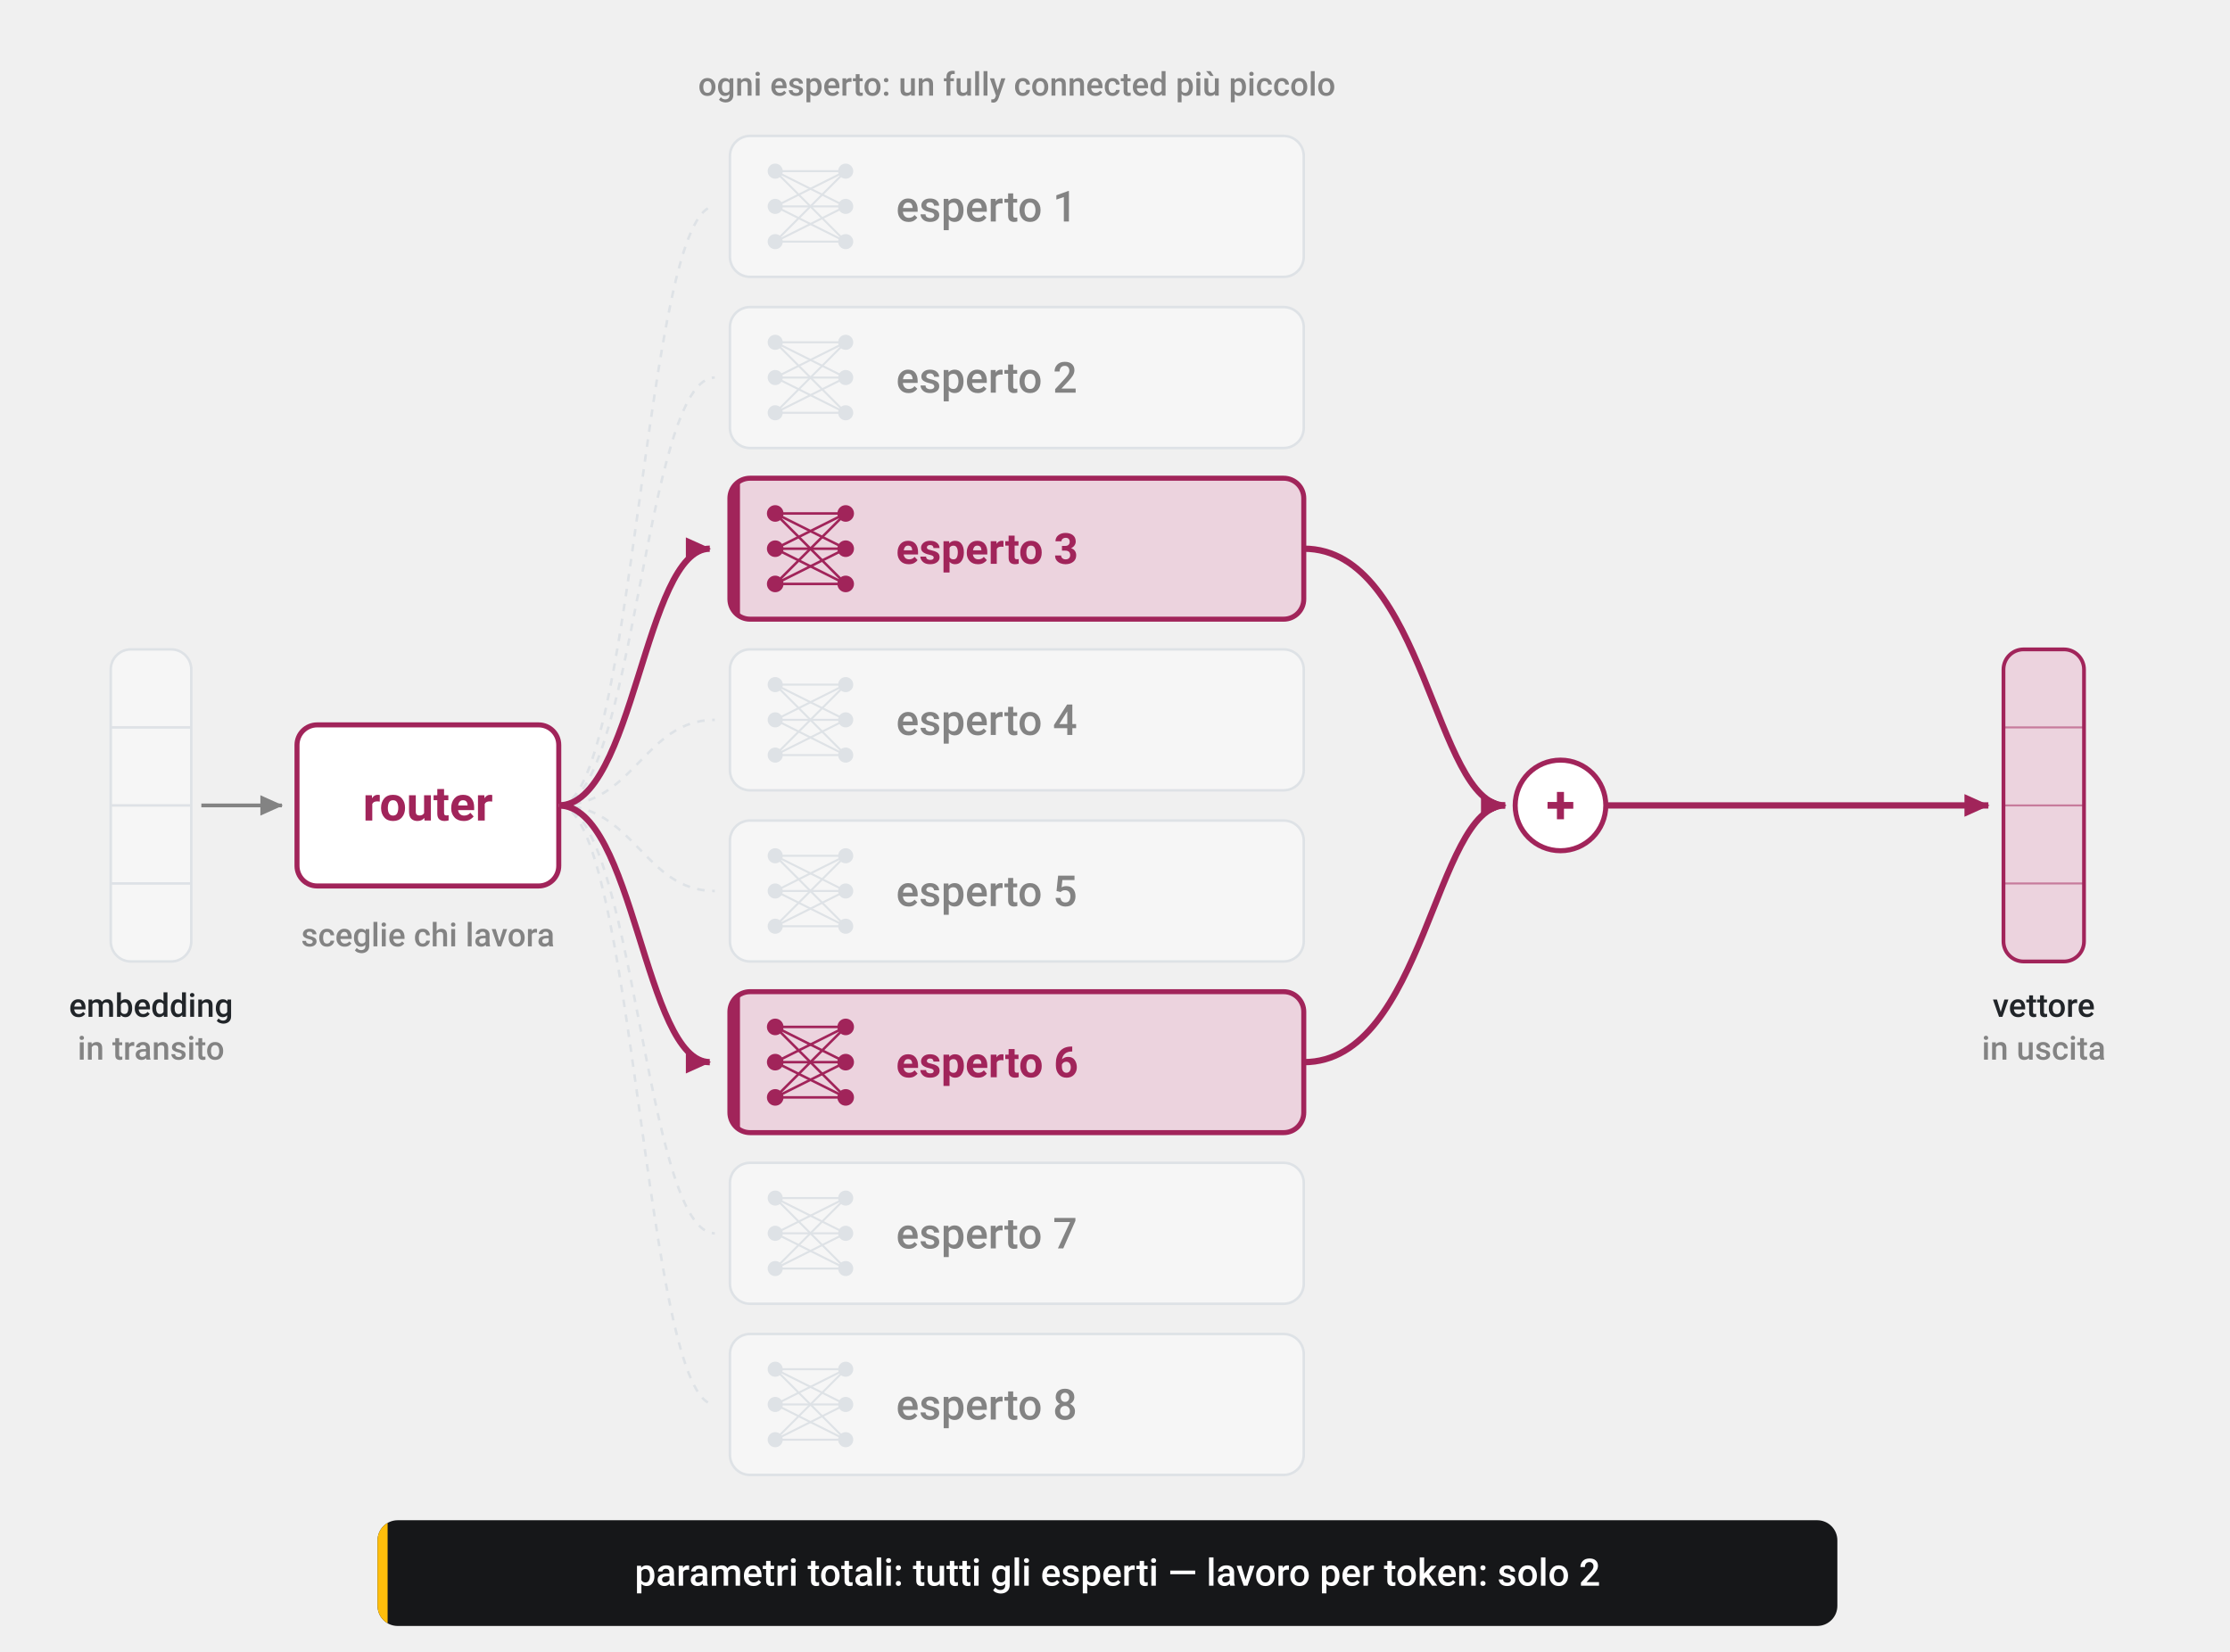
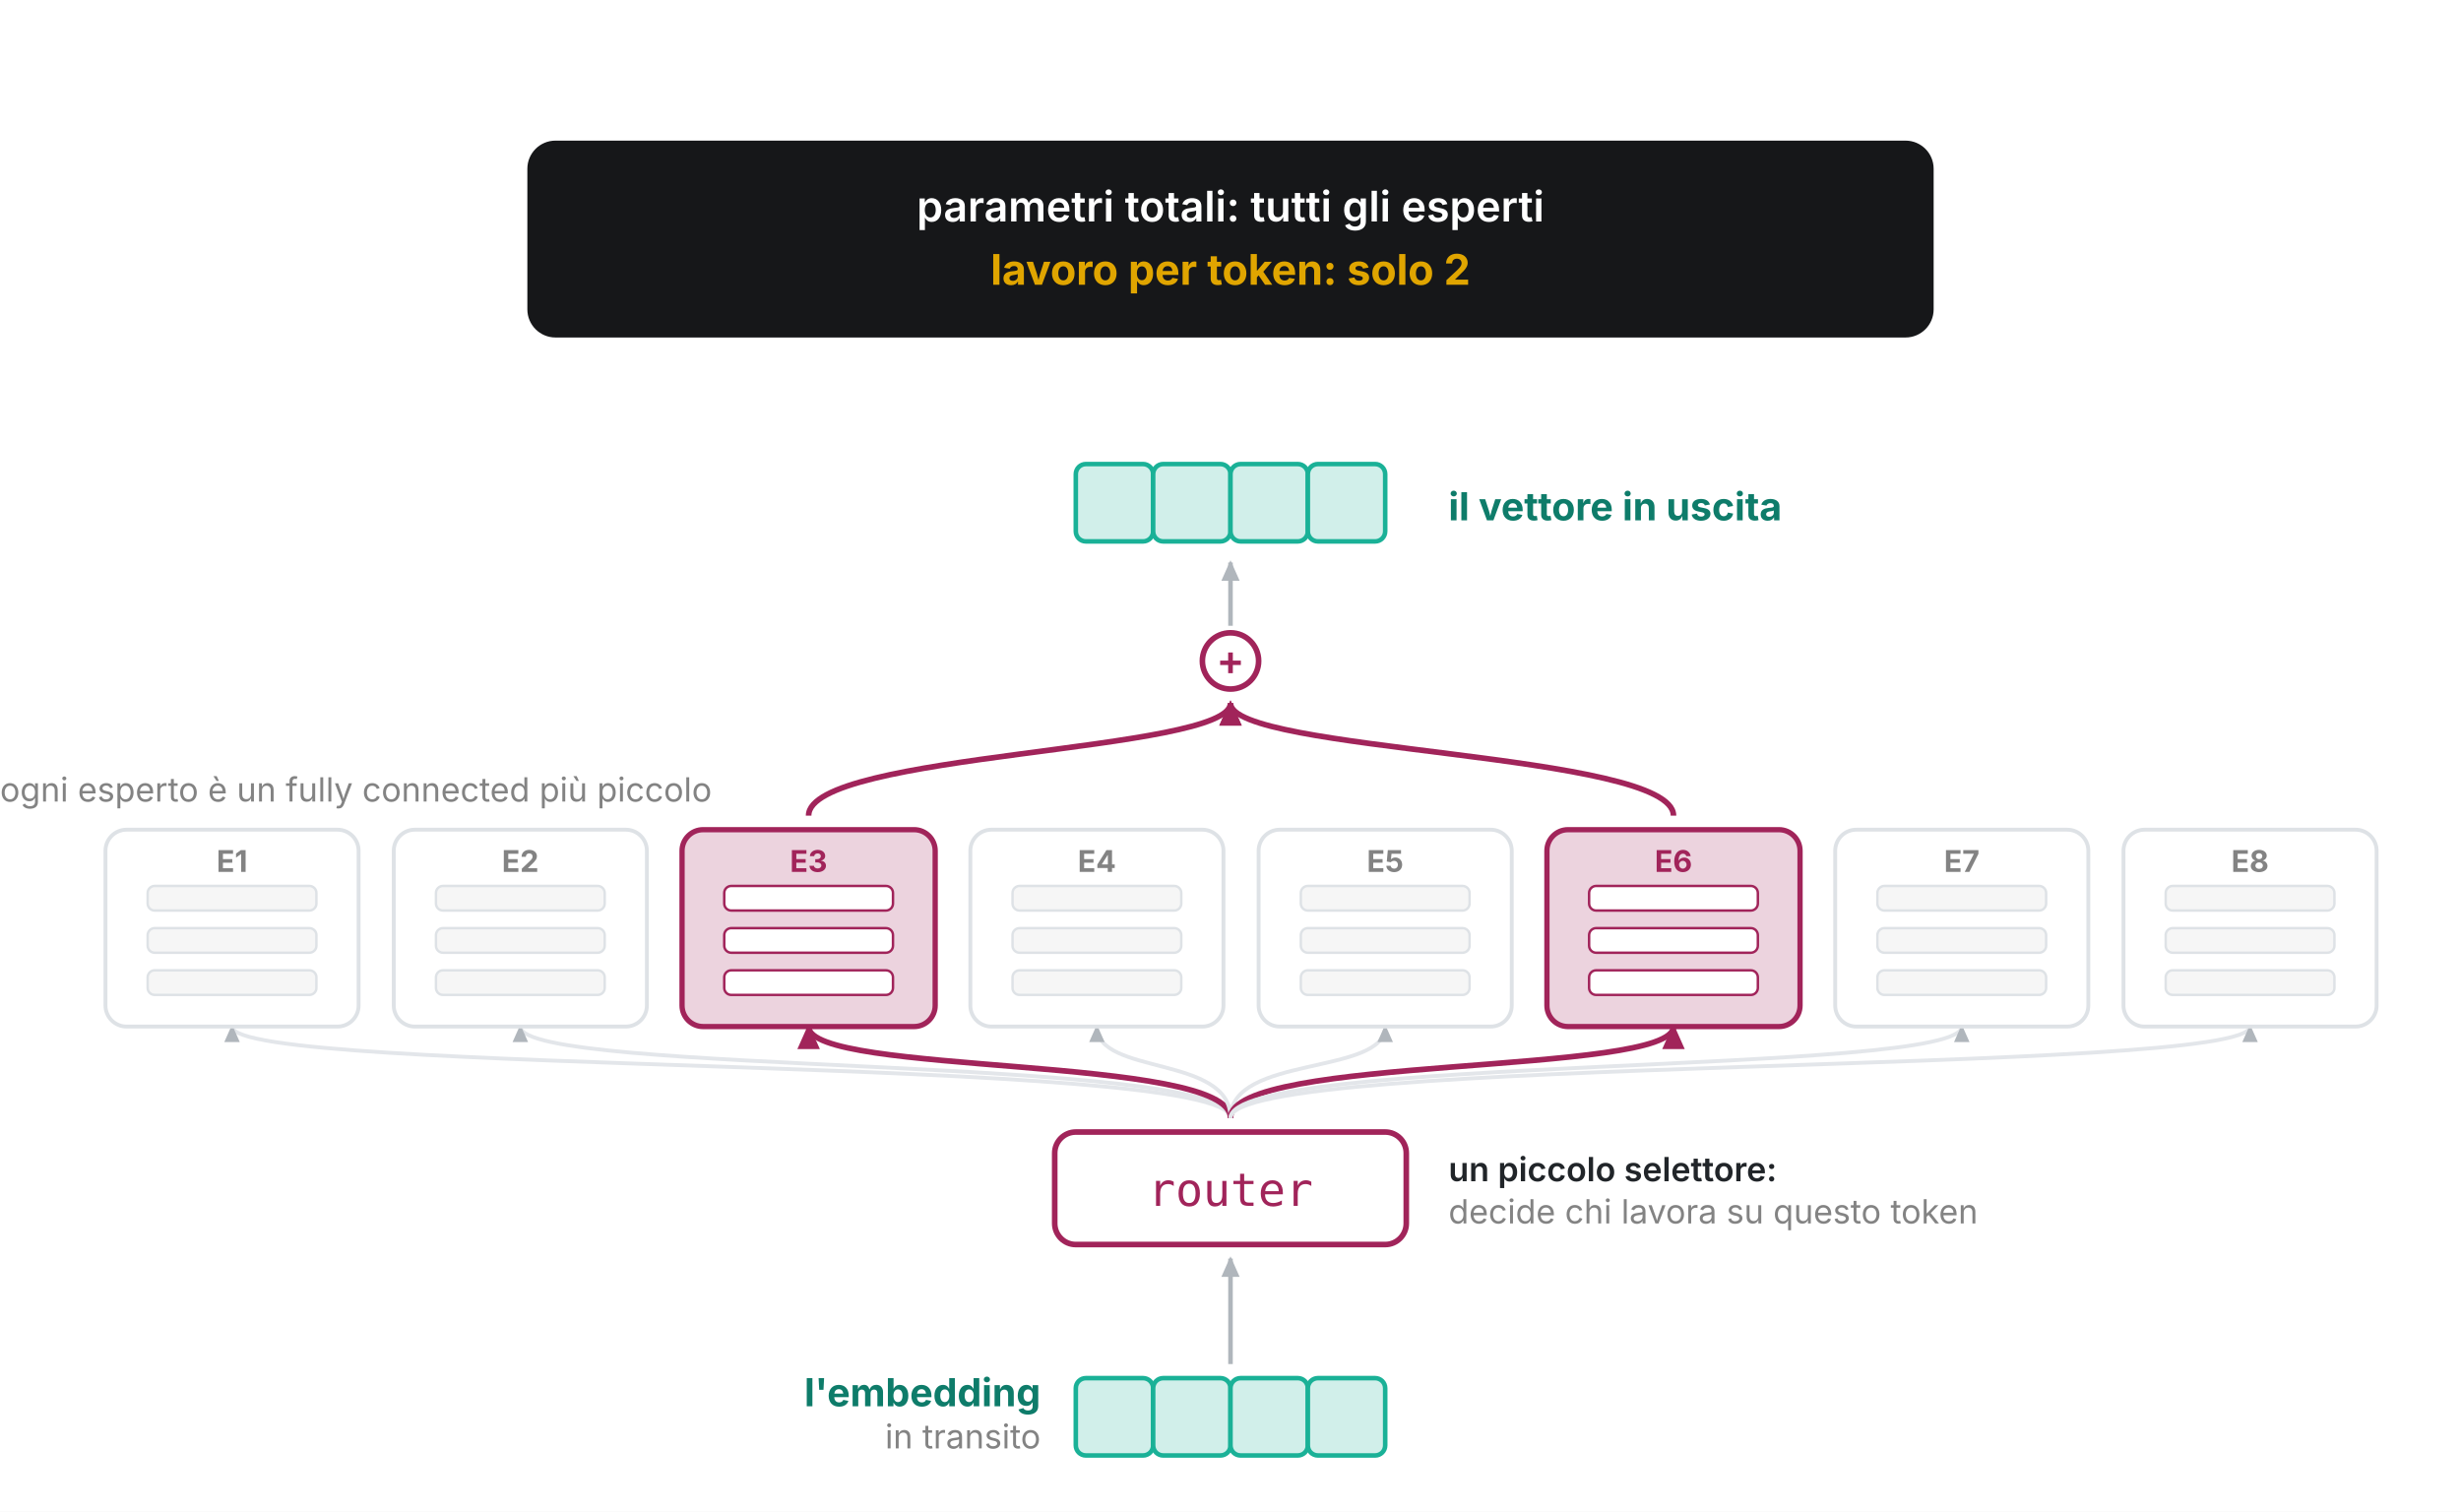
- <svg xmlns="http://www.w3.org/2000/svg" viewBox="0 0 886 656" width="886" height="656" role="img">
+ <svg xmlns="http://www.w3.org/2000/svg" viewBox="0 0 700 430" width="700" height="430" role="img" aria-label="Dal basso: l'embedding entra nel router, che accende due esperti su otto; le loro uscite si sommano nel vettore finale">
  <defs>
-     <marker id="ar" viewBox="0 0 10 10" refX="9.5" refY="5" markerWidth="9" markerHeight="9" markerUnits="userSpaceOnUse" orient="auto-start-reverse">
-       <path d="M0 0.5 L10 5 L0 9.5 z" fill="#838383" />
+     <marker id="a" viewBox="0 0 10 10" refX="8" refY="5" markerWidth="5" markerHeight="5" orient="auto-start-reverse">
+       <path d="M 0 1 L 9 5 L 0 9 z" fill="#b0b6bc" />
    </marker>
-     <marker id="arp" viewBox="0 0 10 10" refX="9.5" refY="5" markerWidth="10" markerHeight="10" markerUnits="userSpaceOnUse" orient="auto-start-reverse">
-       <path d="M0 0.5 L10 5 L0 9.5 z" fill="#a1245a" />
+     <marker id="ab" viewBox="0 0 10 10" refX="8" refY="5" markerWidth="5" markerHeight="5" orient="auto-start-reverse">
+       <path d="M 0 1 L 9 5 L 0 9 z" fill="#a1245a" />
    </marker>
-     <clipPath id="clipE3">
-       <rect x="290" y="190" width="228" height="56" rx="8" />
-     </clipPath>
-     <clipPath id="clipE6">
-       <rect x="290" y="394" width="228" height="56" rx="8" />
-     </clipPath>
-     <clipPath id="clipCallout">
-       <rect x="150" y="604" width="580" height="42" rx="8" />
-     </clipPath>
+     <marker id="at" viewBox="0 0 10 10" refX="8" refY="5" markerWidth="5" markerHeight="5" orient="auto-start-reverse">
+       <path d="M 0 1 L 9 5 L 0 9 z" fill="#1ab197" />
+     </marker>
+     <pattern id="dots" width="14" height="14" patternUnits="userSpaceOnUse">
+       <circle cx="1.6" cy="1.6" r="1.1" fill="#e4e7ea" />
+     </pattern>
  </defs>
-   <g font-family="Poppins, system-ui, -apple-system, 'Segoe UI', Roboto, sans-serif">
-     <g id="ingresso">
-       <rect x="44" y="258" width="32" height="124" rx="8" fill="#f6f6f6" stroke="#dee2e6" />
-       <g stroke="#dee2e6" stroke-width="1">
-         <line x1="44" y1="289" x2="76" y2="289" />
-         <line x1="44" y1="320" x2="76" y2="320" />
-         <line x1="44" y1="351" x2="76" y2="351" />
-       </g>
-       <text x="60" y="404" text-anchor="middle" font-size="13" font-weight="500" fill="#212529">embedding</text>
-       <text x="60" y="421" text-anchor="middle" font-size="13" font-weight="500" fill="#838383">in transito</text>
-     </g>
-     <line x1="80" y1="320" x2="112" y2="320" stroke="#838383" stroke-width="1.5" marker-end="url(#ar)" />
-     <g id="router">
-       <rect x="118" y="288" width="104" height="64" rx="8" fill="#ffffff" stroke="#a1245a" stroke-width="2" />
-       <text x="170" y="326" text-anchor="middle" font-size="19" font-weight="700" fill="#a1245a">router</text>
-       <text x="170" y="376" text-anchor="middle" font-size="13" font-weight="500" fill="#838383">sceglie chi lavora</text>
-     </g>
-     <g stroke="#dee2e6" stroke-width="1" stroke-dasharray="3 3" fill="none">
-       <path d="M222 320 C 252 320, 256 82, 284 82" />
-       <path d="M222 320 C 252 320, 256 150, 284 150" />
-       <path d="M222 320 C 252 320, 256 286, 284 286" />
-       <path d="M222 320 C 252 320, 256 354, 284 354" />
-       <path d="M222 320 C 252 320, 256 490, 284 490" />
-       <path d="M222 320 C 252 320, 256 558, 284 558" />
-     </g>
-     <g stroke="#a1245a" stroke-width="2.5" fill="none" marker-end="url(#arp)">
-       <path d="M222 320 C 252 320, 256 218, 282 218" />
-       <path d="M222 320 C 252 320, 256 422, 282 422" />
-     </g>
-     <text x="404" y="38" text-anchor="middle" font-size="13" font-weight="500" fill="#838383">ogni esperto: un fully connected più piccolo</text>
-     <g id="esperti">
-       <rect x="290" y="54" width="228" height="56" rx="8" fill="#f6f6f6" stroke="#dee2e6" />
-       <g stroke="#dee2e6" stroke-width="0.8" fill="#dee2e6">
-         <line x1="308" y1="68" x2="336" y2="68" />
-         <line x1="308" y1="68" x2="336" y2="82" />
-         <line x1="308" y1="68" x2="336" y2="96" />
-         <line x1="308" y1="82" x2="336" y2="68" />
-         <line x1="308" y1="82" x2="336" y2="82" />
-         <line x1="308" y1="82" x2="336" y2="96" />
-         <line x1="308" y1="96" x2="336" y2="68" />
-         <line x1="308" y1="96" x2="336" y2="82" />
-         <line x1="308" y1="96" x2="336" y2="96" />
-         <circle cx="308" cy="68" r="2.6" />
-         <circle cx="308" cy="82" r="2.6" />
-         <circle cx="308" cy="96" r="2.6" />
-         <circle cx="336" cy="68" r="2.6" />
-         <circle cx="336" cy="82" r="2.6" />
-         <circle cx="336" cy="96" r="2.6" />
-       </g>
-       <text x="356" y="88" font-size="17" font-weight="500" fill="#838383">esperto 1</text>
-       <rect x="290" y="122" width="228" height="56" rx="8" fill="#f6f6f6" stroke="#dee2e6" />
-       <g stroke="#dee2e6" stroke-width="0.8" fill="#dee2e6">
-         <line x1="308" y1="136" x2="336" y2="136" />
-         <line x1="308" y1="136" x2="336" y2="150" />
-         <line x1="308" y1="136" x2="336" y2="164" />
-         <line x1="308" y1="150" x2="336" y2="136" />
-         <line x1="308" y1="150" x2="336" y2="150" />
-         <line x1="308" y1="150" x2="336" y2="164" />
-         <line x1="308" y1="164" x2="336" y2="136" />
-         <line x1="308" y1="164" x2="336" y2="150" />
-         <line x1="308" y1="164" x2="336" y2="164" />
-         <circle cx="308" cy="136" r="2.6" />
-         <circle cx="308" cy="150" r="2.6" />
-         <circle cx="308" cy="164" r="2.6" />
-         <circle cx="336" cy="136" r="2.6" />
-         <circle cx="336" cy="150" r="2.6" />
-         <circle cx="336" cy="164" r="2.6" />
-       </g>
-       <text x="356" y="156" font-size="17" font-weight="500" fill="#838383">esperto 2</text>
-       <rect x="290" y="190" width="228" height="56" rx="8" fill="#ecd3de" stroke="#a1245a" stroke-width="2" />
-       <rect x="290" y="190" width="4" height="56" fill="#a1245a" clip-path="url(#clipE3)" />
-       <g stroke="#a1245a" stroke-width="1" fill="#a1245a">
-         <line x1="308" y1="204" x2="336" y2="204" />
-         <line x1="308" y1="204" x2="336" y2="218" />
-         <line x1="308" y1="204" x2="336" y2="232" />
-         <line x1="308" y1="218" x2="336" y2="204" />
-         <line x1="308" y1="218" x2="336" y2="218" />
-         <line x1="308" y1="218" x2="336" y2="232" />
-         <line x1="308" y1="232" x2="336" y2="204" />
-         <line x1="308" y1="232" x2="336" y2="218" />
-         <line x1="308" y1="232" x2="336" y2="232" />
-         <circle cx="308" cy="204" r="2.8" />
-         <circle cx="308" cy="218" r="2.8" />
-         <circle cx="308" cy="232" r="2.8" />
-         <circle cx="336" cy="204" r="2.8" />
-         <circle cx="336" cy="218" r="2.8" />
-         <circle cx="336" cy="232" r="2.8" />
-       </g>
-       <text x="356" y="224" font-size="17" font-weight="700" fill="#a1245a">esperto 3</text>
-       <rect x="290" y="258" width="228" height="56" rx="8" fill="#f6f6f6" stroke="#dee2e6" />
-       <g stroke="#dee2e6" stroke-width="0.8" fill="#dee2e6">
-         <line x1="308" y1="272" x2="336" y2="272" />
-         <line x1="308" y1="272" x2="336" y2="286" />
-         <line x1="308" y1="272" x2="336" y2="300" />
-         <line x1="308" y1="286" x2="336" y2="272" />
-         <line x1="308" y1="286" x2="336" y2="286" />
-         <line x1="308" y1="286" x2="336" y2="300" />
-         <line x1="308" y1="300" x2="336" y2="272" />
-         <line x1="308" y1="300" x2="336" y2="286" />
-         <line x1="308" y1="300" x2="336" y2="300" />
-         <circle cx="308" cy="272" r="2.6" />
-         <circle cx="308" cy="286" r="2.6" />
-         <circle cx="308" cy="300" r="2.6" />
-         <circle cx="336" cy="272" r="2.6" />
-         <circle cx="336" cy="286" r="2.6" />
-         <circle cx="336" cy="300" r="2.6" />
-       </g>
-       <text x="356" y="292" font-size="17" font-weight="500" fill="#838383">esperto 4</text>
-       <rect x="290" y="326" width="228" height="56" rx="8" fill="#f6f6f6" stroke="#dee2e6" />
-       <g stroke="#dee2e6" stroke-width="0.8" fill="#dee2e6">
-         <line x1="308" y1="340" x2="336" y2="340" />
-         <line x1="308" y1="340" x2="336" y2="354" />
-         <line x1="308" y1="340" x2="336" y2="368" />
-         <line x1="308" y1="354" x2="336" y2="340" />
-         <line x1="308" y1="354" x2="336" y2="354" />
-         <line x1="308" y1="354" x2="336" y2="368" />
-         <line x1="308" y1="368" x2="336" y2="340" />
-         <line x1="308" y1="368" x2="336" y2="354" />
-         <line x1="308" y1="368" x2="336" y2="368" />
-         <circle cx="308" cy="340" r="2.6" />
-         <circle cx="308" cy="354" r="2.6" />
-         <circle cx="308" cy="368" r="2.6" />
-         <circle cx="336" cy="340" r="2.6" />
-         <circle cx="336" cy="354" r="2.6" />
-         <circle cx="336" cy="368" r="2.6" />
-       </g>
-       <text x="356" y="360" font-size="17" font-weight="500" fill="#838383">esperto 5</text>
-       <rect x="290" y="394" width="228" height="56" rx="8" fill="#ecd3de" stroke="#a1245a" stroke-width="2" />
-       <rect x="290" y="394" width="4" height="56" fill="#a1245a" clip-path="url(#clipE6)" />
-       <g stroke="#a1245a" stroke-width="1" fill="#a1245a">
-         <line x1="308" y1="408" x2="336" y2="408" />
-         <line x1="308" y1="408" x2="336" y2="422" />
-         <line x1="308" y1="408" x2="336" y2="436" />
-         <line x1="308" y1="422" x2="336" y2="408" />
-         <line x1="308" y1="422" x2="336" y2="422" />
-         <line x1="308" y1="422" x2="336" y2="436" />
-         <line x1="308" y1="436" x2="336" y2="408" />
-         <line x1="308" y1="436" x2="336" y2="422" />
-         <line x1="308" y1="436" x2="336" y2="436" />
-         <circle cx="308" cy="408" r="2.8" />
-         <circle cx="308" cy="422" r="2.8" />
-         <circle cx="308" cy="436" r="2.8" />
-         <circle cx="336" cy="408" r="2.8" />
-         <circle cx="336" cy="422" r="2.8" />
-         <circle cx="336" cy="436" r="2.8" />
-       </g>
-       <text x="356" y="428" font-size="17" font-weight="700" fill="#a1245a">esperto 6</text>
-       <rect x="290" y="462" width="228" height="56" rx="8" fill="#f6f6f6" stroke="#dee2e6" />
-       <g stroke="#dee2e6" stroke-width="0.8" fill="#dee2e6">
-         <line x1="308" y1="476" x2="336" y2="476" />
-         <line x1="308" y1="476" x2="336" y2="490" />
-         <line x1="308" y1="476" x2="336" y2="504" />
-         <line x1="308" y1="490" x2="336" y2="476" />
-         <line x1="308" y1="490" x2="336" y2="490" />
-         <line x1="308" y1="490" x2="336" y2="504" />
-         <line x1="308" y1="504" x2="336" y2="476" />
-         <line x1="308" y1="504" x2="336" y2="490" />
-         <line x1="308" y1="504" x2="336" y2="504" />
-         <circle cx="308" cy="476" r="2.6" />
-         <circle cx="308" cy="490" r="2.6" />
-         <circle cx="308" cy="504" r="2.6" />
-         <circle cx="336" cy="476" r="2.6" />
-         <circle cx="336" cy="490" r="2.6" />
-         <circle cx="336" cy="504" r="2.6" />
-       </g>
-       <text x="356" y="496" font-size="17" font-weight="500" fill="#838383">esperto 7</text>
-       <rect x="290" y="530" width="228" height="56" rx="8" fill="#f6f6f6" stroke="#dee2e6" />
-       <g stroke="#dee2e6" stroke-width="0.8" fill="#dee2e6">
-         <line x1="308" y1="544" x2="336" y2="544" />
-         <line x1="308" y1="544" x2="336" y2="558" />
-         <line x1="308" y1="544" x2="336" y2="572" />
-         <line x1="308" y1="558" x2="336" y2="544" />
-         <line x1="308" y1="558" x2="336" y2="558" />
-         <line x1="308" y1="558" x2="336" y2="572" />
-         <line x1="308" y1="572" x2="336" y2="544" />
-         <line x1="308" y1="572" x2="336" y2="558" />
-         <line x1="308" y1="572" x2="336" y2="572" />
-         <circle cx="308" cy="544" r="2.6" />
-         <circle cx="308" cy="558" r="2.6" />
-         <circle cx="308" cy="572" r="2.6" />
-         <circle cx="336" cy="544" r="2.6" />
-         <circle cx="336" cy="558" r="2.6" />
-         <circle cx="336" cy="572" r="2.6" />
-       </g>
-       <text x="356" y="564" font-size="17" font-weight="500" fill="#838383">esperto 8</text>
-     </g>
-     <g stroke="#a1245a" stroke-width="2.5" fill="none" marker-end="url(#arp)">
-       <path d="M518 218 C 566 218, 570 320, 598 320" />
-       <path d="M518 422 C 566 422, 570 320, 598 320" />
-     </g>
-     <circle cx="620" cy="320" r="18" fill="#ffffff" stroke="#a1245a" stroke-width="2" />
-     <text x="620" y="327" text-anchor="middle" font-size="21" font-weight="700" fill="#a1245a">+</text>
-     <line x1="638" y1="320" x2="790" y2="320" stroke="#a1245a" stroke-width="2.5" marker-end="url(#arp)" />
-     <g id="uscita">
-       <rect x="796" y="258" width="32" height="124" rx="8" fill="#ecd3de" stroke="#a1245a" stroke-width="1.5" />
-       <g stroke="#a1245a" stroke-width="0.8" opacity="0.5">
-         <line x1="796" y1="289" x2="828" y2="289" />
-         <line x1="796" y1="320" x2="828" y2="320" />
-         <line x1="796" y1="351" x2="828" y2="351" />
-       </g>
-       <text x="812" y="404" text-anchor="middle" font-size="13" font-weight="500" fill="#212529">vettore</text>
-       <text x="812" y="421" text-anchor="middle" font-size="13" font-weight="500" fill="#838383">in uscita</text>
-     </g>
-     <g id="didascalia">
-       <rect x="150" y="604" width="580" height="42" rx="8" fill="#161719" />
-       <rect x="150" y="604" width="4" height="42" fill="#ffbe0b" clip-path="url(#clipCallout)" />
-       <text x="444" y="630" text-anchor="middle" font-size="15" font-weight="500" fill="#ffffff">parametri totali: tutti gli esperti — lavoro per token: solo 2</text>
-     </g>
-   </g>
+   <rect width="700" height="430" fill="#ffffff" />
+   <rect x="306.0" y="392" width="22" height="22" rx="2.86" fill="#d1efea" stroke="#1ab197" stroke-width="1.3" />
+   <rect x="328.0" y="392" width="22" height="22" rx="2.86" fill="#d1efea" stroke="#1ab197" stroke-width="1.3" />
+   <rect x="350.0" y="392" width="22" height="22" rx="2.86" fill="#d1efea" stroke="#1ab197" stroke-width="1.3" />
+   <rect x="372.0" y="392" width="22" height="22" rx="2.86" fill="#d1efea" stroke="#1ab197" stroke-width="1.3" />
+   <text x="296" y="400" font-family="Poppins, system-ui, -apple-system, 'Segoe UI', sans-serif" font-size="11" fill="#0e7c6a" text-anchor="end" font-weight="700">l'embedding</text>
+   <text x="296" y="412" font-family="Poppins, system-ui, -apple-system, 'Segoe UI', sans-serif" font-size="9.5" fill="#838383" text-anchor="end" font-weight="400">in transito</text>
+   <path d="M 350 388 L 350 358" fill="none" stroke="#b0b6bc" stroke-width="1.3" marker-end="url(#a)" />
+   <rect x="300" y="322" width="100" height="32" rx="6" fill="#ffffff" stroke="#a1245a" stroke-width="1.6" />
+   <text x="350" y="343" font-family="'SFMono-Regular', Menlo, Monaco, Consolas, monospace" font-size="13" fill="#a1245a" text-anchor="middle" font-weight="500">router</text>
+   <text x="412" y="336" font-family="Poppins, system-ui, -apple-system, 'Segoe UI', sans-serif" font-size="9.5" fill="#212529" text-anchor="start" font-weight="600">un piccolo selettore:</text>
+   <text x="412" y="348" font-family="Poppins, system-ui, -apple-system, 'Segoe UI', sans-serif" font-size="9.5" fill="#838383" text-anchor="start" font-weight="400">decide chi lavora su questo token</text>
+   <path d="M 350 318 C 350 300 66 306 66 292" fill="none" stroke="#e3e6ea" stroke-width="1.1" marker-end="url(#a)" />
+   <rect x="30" y="236" width="72" height="56" rx="6" fill="#ffffff" stroke="#dee2e6" stroke-width="1.1" />
+   <rect x="42" y="252" width="48" height="7" rx="2" fill="#f6f6f6" stroke="#dee2e6" stroke-width="0.7" />
+   <rect x="42" y="264" width="48" height="7" rx="2" fill="#f6f6f6" stroke="#dee2e6" stroke-width="0.7" />
+   <rect x="42" y="276" width="48" height="7" rx="2" fill="#f6f6f6" stroke="#dee2e6" stroke-width="0.7" />
+   <text x="66" y="248" font-family="Poppins, system-ui, -apple-system, 'Segoe UI', sans-serif" font-size="8.5" fill="#838383" text-anchor="middle" font-weight="700">E1</text>
+   <path d="M 350 318 C 350 300 148 306 148 292" fill="none" stroke="#e3e6ea" stroke-width="1.1" marker-end="url(#a)" />
+   <rect x="112" y="236" width="72" height="56" rx="6" fill="#ffffff" stroke="#dee2e6" stroke-width="1.1" />
+   <rect x="124" y="252" width="48" height="7" rx="2" fill="#f6f6f6" stroke="#dee2e6" stroke-width="0.7" />
+   <rect x="124" y="264" width="48" height="7" rx="2" fill="#f6f6f6" stroke="#dee2e6" stroke-width="0.7" />
+   <rect x="124" y="276" width="48" height="7" rx="2" fill="#f6f6f6" stroke="#dee2e6" stroke-width="0.7" />
+   <text x="148" y="248" font-family="Poppins, system-ui, -apple-system, 'Segoe UI', sans-serif" font-size="8.5" fill="#838383" text-anchor="middle" font-weight="700">E2</text>
+   <path d="M 350 318 C 350 300 230 306 230 292" fill="none" stroke="#a1245a" stroke-width="1.6" marker-end="url(#ab)" />
+   <rect x="194" y="236" width="72" height="56" rx="6" fill="#ecd3de" stroke="#a1245a" stroke-width="1.5" />
+   <rect x="206" y="252" width="48" height="7" rx="2" fill="#ffffff" stroke="#a1245a" stroke-width="0.7" />
+   <rect x="206" y="264" width="48" height="7" rx="2" fill="#ffffff" stroke="#a1245a" stroke-width="0.7" />
+   <rect x="206" y="276" width="48" height="7" rx="2" fill="#ffffff" stroke="#a1245a" stroke-width="0.7" />
+   <text x="230" y="248" font-family="Poppins, system-ui, -apple-system, 'Segoe UI', sans-serif" font-size="8.5" fill="#a1245a" text-anchor="middle" font-weight="700">E3</text>
+   <path d="M 230 232 C 230 214 350 214 350 200" fill="none" stroke="#a1245a" stroke-width="1.6" marker-end="url(#ab)" />
+   <path d="M 350 318 C 350 300 312 306 312 292" fill="none" stroke="#e3e6ea" stroke-width="1.1" marker-end="url(#a)" />
+   <rect x="276" y="236" width="72" height="56" rx="6" fill="#ffffff" stroke="#dee2e6" stroke-width="1.1" />
+   <rect x="288" y="252" width="48" height="7" rx="2" fill="#f6f6f6" stroke="#dee2e6" stroke-width="0.7" />
+   <rect x="288" y="264" width="48" height="7" rx="2" fill="#f6f6f6" stroke="#dee2e6" stroke-width="0.7" />
+   <rect x="288" y="276" width="48" height="7" rx="2" fill="#f6f6f6" stroke="#dee2e6" stroke-width="0.7" />
+   <text x="312" y="248" font-family="Poppins, system-ui, -apple-system, 'Segoe UI', sans-serif" font-size="8.5" fill="#838383" text-anchor="middle" font-weight="700">E4</text>
+   <path d="M 350 318 C 350 300 394 306 394 292" fill="none" stroke="#e3e6ea" stroke-width="1.1" marker-end="url(#a)" />
+   <rect x="358" y="236" width="72" height="56" rx="6" fill="#ffffff" stroke="#dee2e6" stroke-width="1.1" />
+   <rect x="370" y="252" width="48" height="7" rx="2" fill="#f6f6f6" stroke="#dee2e6" stroke-width="0.7" />
+   <rect x="370" y="264" width="48" height="7" rx="2" fill="#f6f6f6" stroke="#dee2e6" stroke-width="0.7" />
+   <rect x="370" y="276" width="48" height="7" rx="2" fill="#f6f6f6" stroke="#dee2e6" stroke-width="0.7" />
+   <text x="394" y="248" font-family="Poppins, system-ui, -apple-system, 'Segoe UI', sans-serif" font-size="8.5" fill="#838383" text-anchor="middle" font-weight="700">E5</text>
+   <path d="M 350 318 C 350 300 476 306 476 292" fill="none" stroke="#a1245a" stroke-width="1.6" marker-end="url(#ab)" />
+   <rect x="440" y="236" width="72" height="56" rx="6" fill="#ecd3de" stroke="#a1245a" stroke-width="1.5" />
+   <rect x="452" y="252" width="48" height="7" rx="2" fill="#ffffff" stroke="#a1245a" stroke-width="0.7" />
+   <rect x="452" y="264" width="48" height="7" rx="2" fill="#ffffff" stroke="#a1245a" stroke-width="0.7" />
+   <rect x="452" y="276" width="48" height="7" rx="2" fill="#ffffff" stroke="#a1245a" stroke-width="0.7" />
+   <text x="476" y="248" font-family="Poppins, system-ui, -apple-system, 'Segoe UI', sans-serif" font-size="8.5" fill="#a1245a" text-anchor="middle" font-weight="700">E6</text>
+   <path d="M 476 232 C 476 214 350 214 350 200" fill="none" stroke="#a1245a" stroke-width="1.6" marker-end="url(#ab)" />
+   <path d="M 350 318 C 350 300 558 306 558 292" fill="none" stroke="#e3e6ea" stroke-width="1.1" marker-end="url(#a)" />
+   <rect x="522" y="236" width="72" height="56" rx="6" fill="#ffffff" stroke="#dee2e6" stroke-width="1.1" />
+   <rect x="534" y="252" width="48" height="7" rx="2" fill="#f6f6f6" stroke="#dee2e6" stroke-width="0.7" />
+   <rect x="534" y="264" width="48" height="7" rx="2" fill="#f6f6f6" stroke="#dee2e6" stroke-width="0.7" />
+   <rect x="534" y="276" width="48" height="7" rx="2" fill="#f6f6f6" stroke="#dee2e6" stroke-width="0.7" />
+   <text x="558" y="248" font-family="Poppins, system-ui, -apple-system, 'Segoe UI', sans-serif" font-size="8.5" fill="#838383" text-anchor="middle" font-weight="700">E7</text>
+   <path d="M 350 318 C 350 300 640 306 640 292" fill="none" stroke="#e3e6ea" stroke-width="1.1" marker-end="url(#a)" />
+   <rect x="604" y="236" width="72" height="56" rx="6" fill="#ffffff" stroke="#dee2e6" stroke-width="1.1" />
+   <rect x="616" y="252" width="48" height="7" rx="2" fill="#f6f6f6" stroke="#dee2e6" stroke-width="0.7" />
+   <rect x="616" y="264" width="48" height="7" rx="2" fill="#f6f6f6" stroke="#dee2e6" stroke-width="0.7" />
+   <rect x="616" y="276" width="48" height="7" rx="2" fill="#f6f6f6" stroke="#dee2e6" stroke-width="0.7" />
+   <text x="640" y="248" font-family="Poppins, system-ui, -apple-system, 'Segoe UI', sans-serif" font-size="8.5" fill="#838383" text-anchor="middle" font-weight="700">E8</text>
+   <text x="0" y="228" font-family="Poppins, system-ui, -apple-system, 'Segoe UI', sans-serif" font-size="9.5" fill="#838383" text-anchor="start" font-weight="400">ogni esperto è un fully connected più piccolo</text>
+   <circle cx="350" cy="188" r="8" fill="#ffffff" stroke="#a1245a" stroke-width="1.6" />
+   <text x="350" y="192.0" font-family="Poppins, system-ui, -apple-system, 'Segoe UI', sans-serif" font-size="12" fill="#a1245a" text-anchor="middle" font-weight="600">+</text>
+   <path d="M 350 178 L 350 160" fill="none" stroke="#b0b6bc" stroke-width="1.3" marker-end="url(#a)" />
+   <rect x="306.0" y="132" width="22" height="22" rx="2.86" fill="#d1efea" stroke="#1ab197" stroke-width="1.3" />
+   <rect x="328.0" y="132" width="22" height="22" rx="2.86" fill="#d1efea" stroke="#1ab197" stroke-width="1.3" />
+   <rect x="350.0" y="132" width="22" height="22" rx="2.86" fill="#d1efea" stroke="#1ab197" stroke-width="1.3" />
+   <rect x="372.0" y="132" width="22" height="22" rx="2.86" fill="#d1efea" stroke="#1ab197" stroke-width="1.3" />
+   <text x="412" y="148" font-family="Poppins, system-ui, -apple-system, 'Segoe UI', sans-serif" font-size="11" fill="#0e7c6a" text-anchor="start" font-weight="700">il vettore in uscita</text>
+   <rect x="150" y="40" width="400" height="56" rx="8" fill="#161719" stroke="none" stroke-width="1.0" />
+   <text x="350" y="63" font-family="Poppins, system-ui, -apple-system, 'Segoe UI', sans-serif" font-size="12" fill="#ffffff" text-anchor="middle" font-weight="600">parametri totali: tutti gli esperti</text>
+   <text x="350" y="81" font-family="Poppins, system-ui, -apple-system, 'Segoe UI', sans-serif" font-size="12" fill="#e0a500" text-anchor="middle" font-weight="700">lavoro per token: solo 2</text>
</svg>
